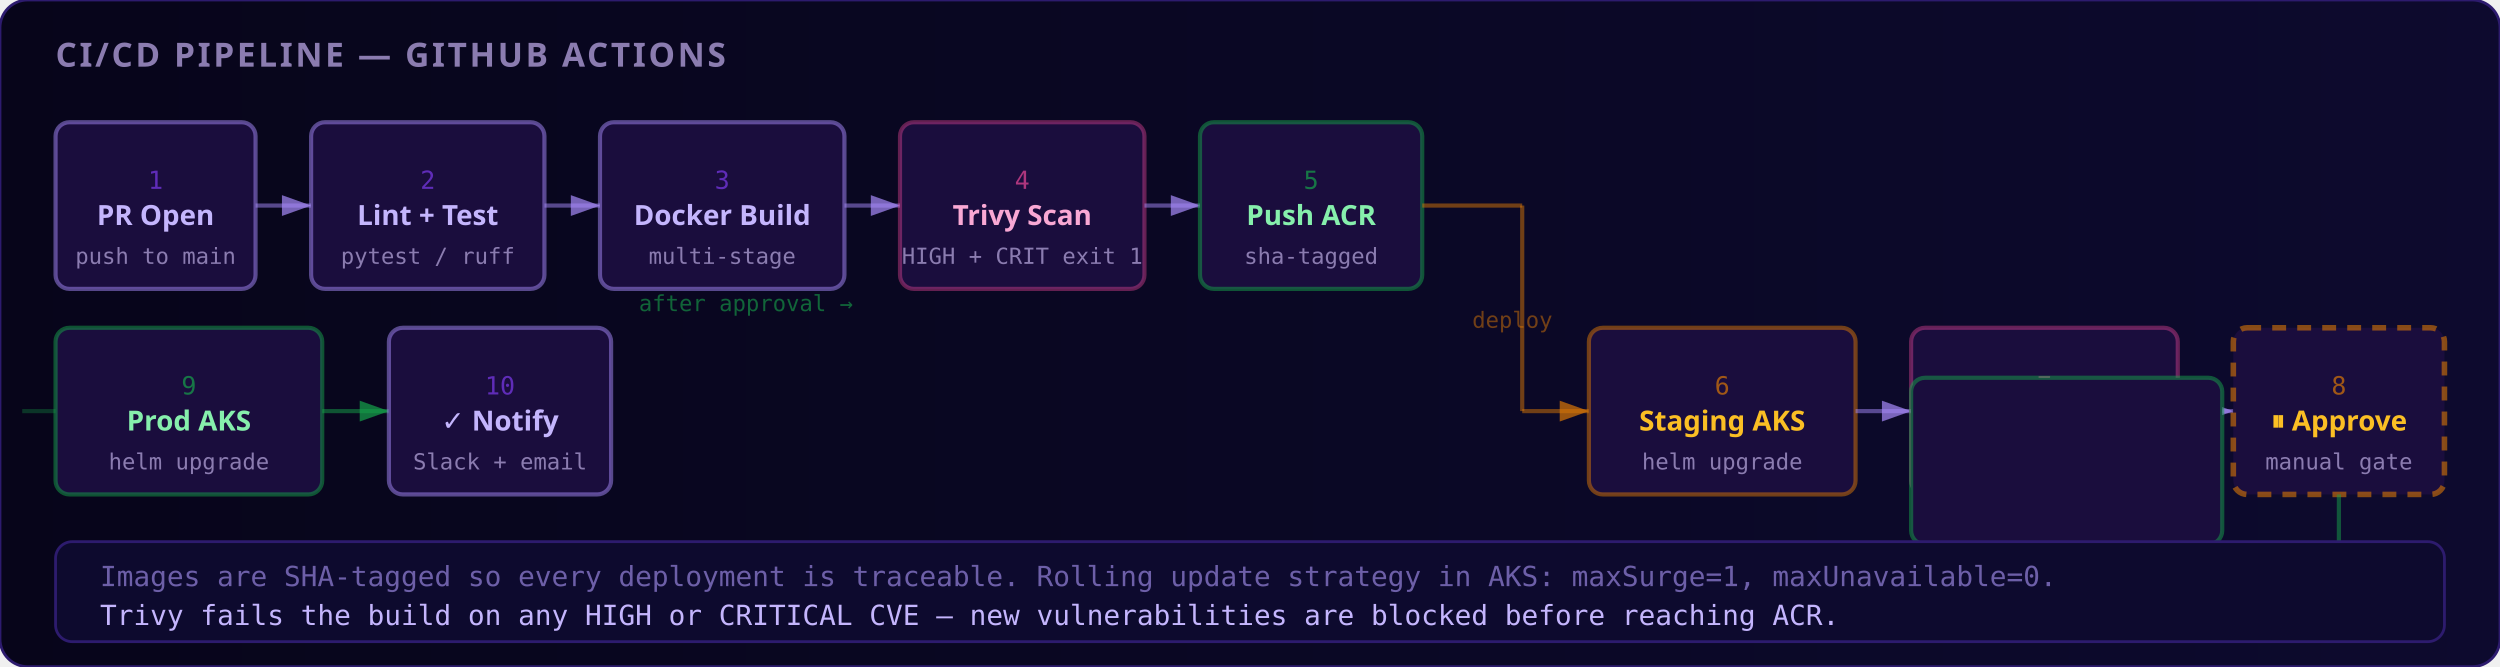
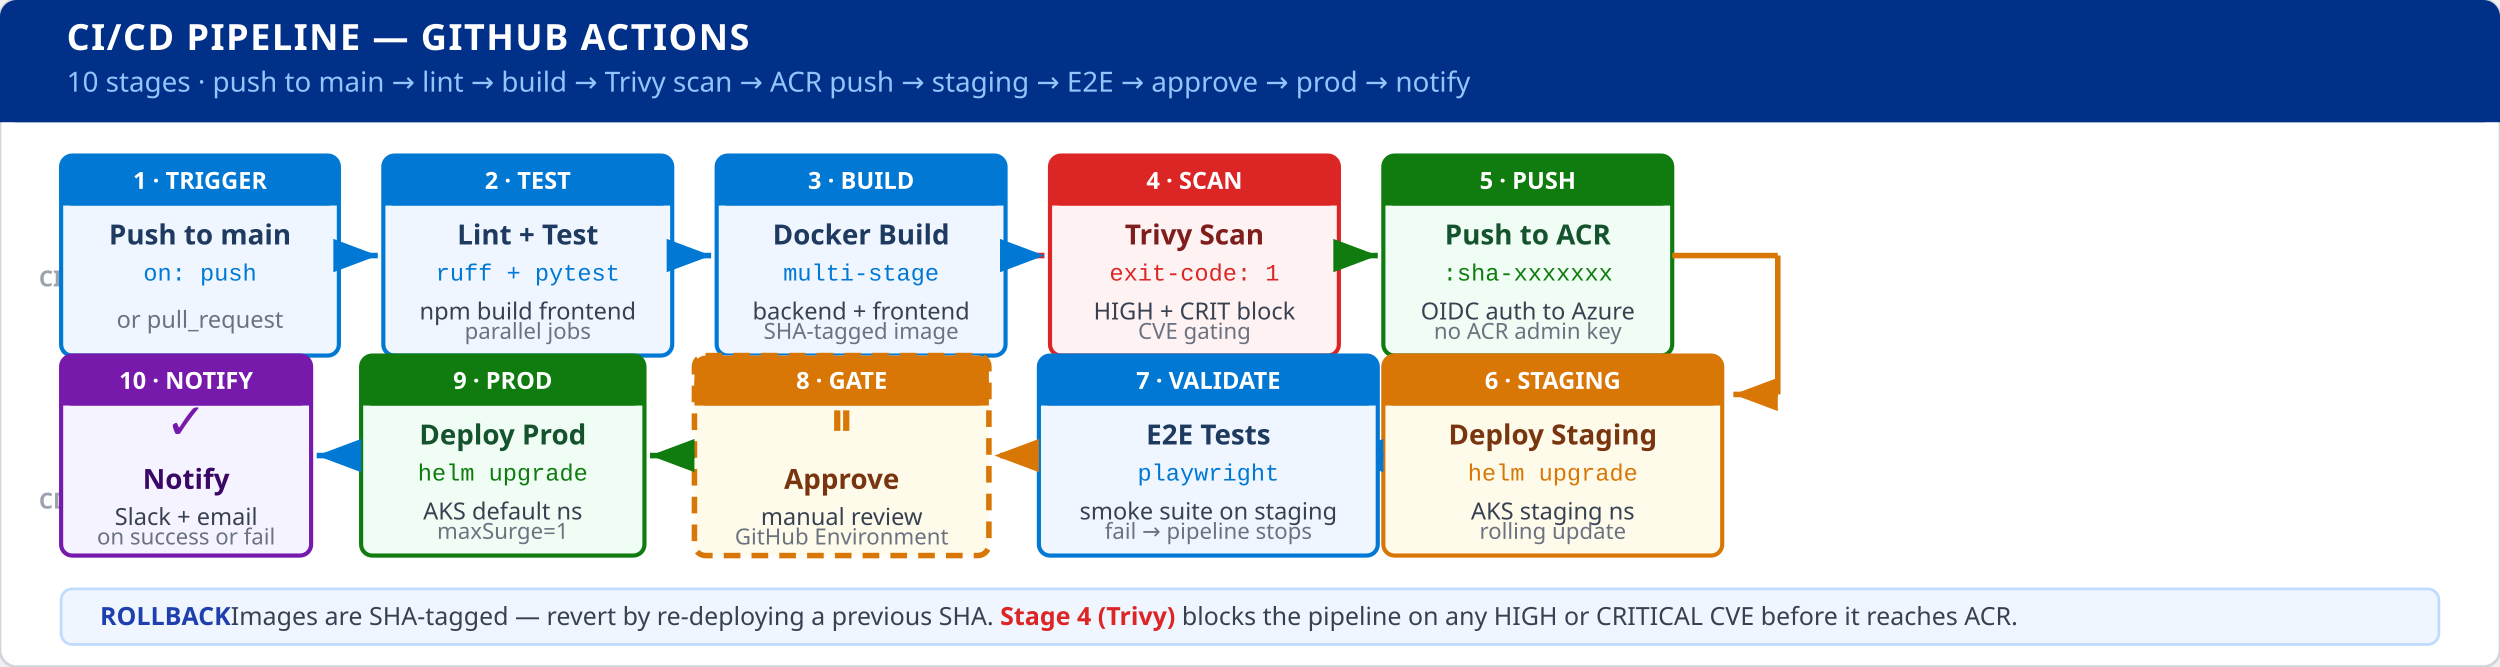
<svg xmlns="http://www.w3.org/2000/svg" width="900" height="240" viewBox="0 0 900 240">
  <defs>
-     <linearGradient id="bg" x1="0%" y1="0%" x2="100%" y2="0%">
-       <stop offset="0%" style="stop-color:#07051a" />
-       <stop offset="100%" style="stop-color:#0d0a2e" />
-     </linearGradient>
-     <marker id="arr" markerWidth="8" markerHeight="8" refX="7" refY="2.5" orient="auto">
-       <path d="M0,0 L0,5 L7,2.5 Z" fill="#a78bfa" fill-opacity="0.7" />
+     <marker id="arr-blue" markerWidth="9" markerHeight="9" refX="8" refY="3" orient="auto">
+       <path d="M0,0 L0,6 L8,3 Z" fill="#0078D4" />
    </marker>
-     <marker id="arr-green" markerWidth="8" markerHeight="8" refX="7" refY="2.5" orient="auto">
-       <path d="M0,0 L0,5 L7,2.5 Z" fill="#16a34a" fill-opacity="0.7" />
+     <marker id="arr-green" markerWidth="9" markerHeight="9" refX="8" refY="3" orient="auto">
+       <path d="M0,0 L0,6 L8,3 Z" fill="#107C10" />
    </marker>
-     <marker id="arr-yellow" markerWidth="8" markerHeight="8" refX="7" refY="2.5" orient="auto">
-       <path d="M0,0 L0,5 L7,2.5 Z" fill="#d97706" fill-opacity="0.7" />
+     <marker id="arr-amber" markerWidth="9" markerHeight="9" refX="8" refY="3" orient="auto">
+       <path d="M0,0 L0,6 L8,3 Z" fill="#D97706" />
    </marker>
  </defs>
-   <rect width="900" height="240" rx="10" fill="url(#bg)" stroke="#2d1b6e" stroke-width="1" />
-   <text x="20" y="24" font-family="system-ui, sans-serif" font-size="12" font-weight="700" fill="#8b7cb0" letter-spacing="0.08em">CI/CD PIPELINE — GITHUB ACTIONS</text>
-   <rect x="20" y="44" width="72" height="60" rx="5" fill="#1a0d3d" stroke="#a78bfa" stroke-opacity="0.5" stroke-width="1.5" />
-   <text x="56" y="68" text-anchor="middle" font-family="monospace" font-size="9" fill="#7c3aed" fill-opacity="0.7">1</text>
-   <text x="56" y="81" text-anchor="middle" font-family="system-ui, sans-serif" font-size="10" font-weight="700" fill="#c4b5fd">PR Open</text>
-   <text x="56" y="95" text-anchor="middle" font-family="monospace" font-size="8" fill="#8b7cb0">push to main</text>
-   <line x1="92" y1="74" x2="112" y2="74" stroke="#a78bfa" stroke-opacity="0.5" stroke-width="1.5" marker-end="url(#arr)" />
-   <rect x="112" y="44" width="84" height="60" rx="5" fill="#1a0d3d" stroke="#a78bfa" stroke-opacity="0.5" stroke-width="1.5" />
-   <text x="154" y="68" text-anchor="middle" font-family="monospace" font-size="9" fill="#7c3aed" fill-opacity="0.7">2</text>
-   <text x="154" y="81" text-anchor="middle" font-family="system-ui, sans-serif" font-size="10" font-weight="700" fill="#c4b5fd">Lint + Test</text>
-   <text x="154" y="95" text-anchor="middle" font-family="monospace" font-size="8" fill="#8b7cb0">pytest / ruff</text>
-   <line x1="196" y1="74" x2="216" y2="74" stroke="#a78bfa" stroke-opacity="0.5" stroke-width="1.5" marker-end="url(#arr)" />
-   <rect x="216" y="44" width="88" height="60" rx="5" fill="#1a0d3d" stroke="#a78bfa" stroke-opacity="0.5" stroke-width="1.5" />
-   <text x="260" y="68" text-anchor="middle" font-family="monospace" font-size="9" fill="#7c3aed" fill-opacity="0.7">3</text>
-   <text x="260" y="81" text-anchor="middle" font-family="system-ui, sans-serif" font-size="10" font-weight="700" fill="#c4b5fd">Docker Build</text>
-   <text x="260" y="95" text-anchor="middle" font-family="monospace" font-size="8" fill="#8b7cb0">multi-stage</text>
-   <line x1="304" y1="74" x2="324" y2="74" stroke="#a78bfa" stroke-opacity="0.5" stroke-width="1.5" marker-end="url(#arr)" />
-   <rect x="324" y="44" width="88" height="60" rx="5" fill="#1a0d3d" stroke="#ec4899" stroke-opacity="0.4" stroke-width="1.5" />
-   <text x="368" y="68" text-anchor="middle" font-family="monospace" font-size="9" fill="#ec4899" fill-opacity="0.7">4</text>
-   <text x="368" y="81" text-anchor="middle" font-family="system-ui, sans-serif" font-size="10" font-weight="700" fill="#f9a8d4">Trivy Scan</text>
-   <text x="368" y="95" text-anchor="middle" font-family="monospace" font-size="8" fill="#8b7cb0">HIGH + CRIT exit 1</text>
-   <line x1="412" y1="74" x2="432" y2="74" stroke="#a78bfa" stroke-opacity="0.5" stroke-width="1.5" marker-end="url(#arr)" />
-   <rect x="432" y="44" width="80" height="60" rx="5" fill="#1a0d3d" stroke="#16a34a" stroke-opacity="0.5" stroke-width="1.5" />
-   <text x="472" y="68" text-anchor="middle" font-family="monospace" font-size="9" fill="#16a34a" fill-opacity="0.7">5</text>
-   <text x="472" y="81" text-anchor="middle" font-family="system-ui, sans-serif" font-size="10" font-weight="700" fill="#86efac">Push ACR</text>
-   <text x="472" y="95" text-anchor="middle" font-family="monospace" font-size="8" fill="#8b7cb0">sha-tagged</text>
-   <line x1="512" y1="74" x2="548" y2="74" stroke="#d97706" stroke-opacity="0.5" stroke-width="1.5" />
-   <line x1="548" y1="74" x2="548" y2="148" stroke="#d97706" stroke-opacity="0.5" stroke-width="1.5" />
-   <line x1="548" y1="148" x2="572" y2="148" stroke="#d97706" stroke-opacity="0.5" stroke-width="1.5" marker-end="url(#arr-yellow)" />
-   <text x="530" y="118" font-family="monospace" font-size="8" fill="#d97706" fill-opacity="0.5">deploy</text>
-   <rect x="572" y="118" width="96" height="60" rx="5" fill="#1a0d3d" stroke="#d97706" stroke-opacity="0.5" stroke-width="1.5" />
-   <text x="620" y="142" text-anchor="middle" font-family="monospace" font-size="9" fill="#d97706" fill-opacity="0.7">6</text>
-   <text x="620" y="155" text-anchor="middle" font-family="system-ui, sans-serif" font-size="10" font-weight="700" fill="#fbbf24">Staging AKS</text>
-   <text x="620" y="169" text-anchor="middle" font-family="monospace" font-size="8" fill="#8b7cb0">helm upgrade</text>
-   <line x1="668" y1="148" x2="688" y2="148" stroke="#a78bfa" stroke-opacity="0.5" stroke-width="1.5" marker-end="url(#arr)" />
-   <rect x="688" y="118" width="96" height="60" rx="5" fill="#1a0d3d" stroke="#ec4899" stroke-opacity="0.4" stroke-width="1.5" />
-   <text x="736" y="142" text-anchor="middle" font-family="monospace" font-size="9" fill="#ec4899" fill-opacity="0.7">7</text>
-   <text x="736" y="155" text-anchor="middle" font-family="system-ui, sans-serif" font-size="10" font-weight="700" fill="#f9a8d4">E2E Tests</text>
-   <text x="736" y="169" text-anchor="middle" font-family="monospace" font-size="8" fill="#8b7cb0">playwright smoke</text>
-   <line x1="784" y1="148" x2="804" y2="148" stroke="#a78bfa" stroke-opacity="0.5" stroke-width="1.5" marker-end="url(#arr)" />
-   <rect x="804" y="118" width="76" height="60" rx="5" fill="#1a0d3d" stroke="#d97706" stroke-opacity="0.6" stroke-width="2" stroke-dasharray="5,4" />
-   <text x="842" y="142" text-anchor="middle" font-family="monospace" font-size="9" fill="#d97706" fill-opacity="0.7">8</text>
-   <text x="842" y="155" text-anchor="middle" font-family="system-ui, sans-serif" font-size="10" font-weight="700" fill="#fbbf24">⏸ Approve</text>
-   <text x="842" y="169" text-anchor="middle" font-family="monospace" font-size="8" fill="#8b7cb0">manual gate</text>
-   <line x1="842" y1="178" x2="842" y2="208" stroke="#16a34a" stroke-opacity="0.5" stroke-width="1.5" />
-   <line x1="842" y1="208" x2="744" y2="208" stroke="#16a34a" stroke-opacity="0.4" stroke-width="1.5" />
-   <line x1="744" y1="208" x2="744" y2="198" stroke="#16a34a" stroke-opacity="0.4" stroke-width="1.5" marker-end="url(#arr-green)" />
-   <rect x="688" y="136" width="112" height="60" rx="5" fill="#1a0d3d" stroke="#16a34a" stroke-opacity="0.5" stroke-width="1.5" />
-   <rect x="20" y="118" width="96" height="60" rx="5" fill="#1a0d3d" stroke="#16a34a" stroke-opacity="0.5" stroke-width="1.5" />
-   <text x="68" y="142" text-anchor="middle" font-family="monospace" font-size="9" fill="#16a34a" fill-opacity="0.7">9</text>
-   <text x="68" y="155" text-anchor="middle" font-family="system-ui, sans-serif" font-size="10" font-weight="700" fill="#86efac">Prod AKS</text>
-   <text x="68" y="169" text-anchor="middle" font-family="monospace" font-size="8" fill="#8b7cb0">helm upgrade</text>
-   <line x1="116" y1="148" x2="140" y2="148" stroke="#16a34a" stroke-opacity="0.5" stroke-width="1.5" marker-end="url(#arr-green)" />
-   <rect x="140" y="118" width="80" height="60" rx="5" fill="#1a0d3d" stroke="#a78bfa" stroke-opacity="0.5" stroke-width="1.5" />
-   <text x="180" y="142" text-anchor="middle" font-family="monospace" font-size="9" fill="#7c3aed" fill-opacity="0.7">10</text>
-   <text x="180" y="155" text-anchor="middle" font-family="system-ui, sans-serif" font-size="10" font-weight="700" fill="#c4b5fd">✓ Notify</text>
-   <text x="180" y="169" text-anchor="middle" font-family="monospace" font-size="8" fill="#8b7cb0">Slack + email</text>
-   <line x1="20" y1="148" x2="8" y2="148" stroke="#16a34a" stroke-opacity="0.3" stroke-width="1.5" />
-   <text x="230" y="112" font-family="monospace" font-size="8" fill="#16a34a" fill-opacity="0.6">after approval →</text>
-   <rect x="20" y="195" width="860" height="36" rx="6" fill="#0d0a2e" stroke="#2d1b6e" stroke-width="1" />
-   <text x="36" y="211" font-family="monospace" font-size="10" fill="#6d5fa8">Images are SHA-tagged so every deployment is traceable. Rolling update strategy in AKS: maxSurge=1, maxUnavailable=0.</text>
-   <text x="36" y="225" font-family="monospace" font-size="10" fill="#c4b5fd">Trivy fails the build on any HIGH or CRITICAL CVE — new vulnerabilities are blocked before reaching ACR.</text>
+   <rect width="900" height="240" rx="6" fill="#FFFFFF" stroke="#D1D5DB" stroke-width="1" />
+   <rect width="900" height="44" rx="6" fill="#003087" />
+   <rect x="0" y="30" width="900" height="14" fill="#003087" />
+   <text x="24" y="18" font-family="'Segoe UI', system-ui, sans-serif" font-size="13" font-weight="700" fill="#FFFFFF" letter-spacing="0.04em">CI/CD PIPELINE — GITHUB ACTIONS</text>
+   <text x="24" y="33" font-family="'Segoe UI', system-ui, sans-serif" font-size="10" fill="#93C5FD">10 stages  ·  push to main → lint → build → Trivy scan → ACR push → staging → E2E → approve → prod → notify</text>
+   <text x="14" y="100" font-family="'Segoe UI', system-ui, sans-serif" font-size="8" font-weight="700" fill="#9CA3AF" writing-mode="tb" transform="rotate(-90,14,100)">CI</text>
+   <text x="14" y="180" font-family="'Segoe UI', system-ui, sans-serif" font-size="8" font-weight="700" fill="#9CA3AF" writing-mode="tb" transform="rotate(-90,14,180)">CD</text>
+   <rect x="22" y="56" width="100" height="72" rx="4" fill="#EFF6FF" stroke="#0078D4" stroke-width="1.5" />
+   <rect x="22" y="56" width="100" height="18" rx="4" fill="#0078D4" />
+   <rect x="22" y="65" width="100" height="9" fill="#0078D4" />
+   <text x="72" y="68" text-anchor="middle" font-family="'Segoe UI', system-ui, sans-serif" font-size="8.5" font-weight="700" fill="#FFFFFF">1 · TRIGGER</text>
+   <text x="72" y="88" text-anchor="middle" font-family="'Segoe UI', system-ui, sans-serif" font-size="10" font-weight="700" fill="#1E3A5F">Push to main</text>
+   <text x="72" y="101" text-anchor="middle" font-family="'Courier New', monospace" font-size="8.5" fill="#0078D4">on: push</text>
+   <text x="72" y="118" text-anchor="middle" font-family="'Segoe UI', system-ui, sans-serif" font-size="8.5" fill="#6B7280">or pull_request</text>
+   <line x1="122" y1="92" x2="136" y2="92" stroke="#0078D4" stroke-width="2" marker-end="url(#arr-blue)" />
+   <rect x="138" y="56" width="104" height="72" rx="4" fill="#EFF6FF" stroke="#0078D4" stroke-width="1.5" />
+   <rect x="138" y="56" width="104" height="18" rx="4" fill="#0078D4" />
+   <rect x="138" y="65" width="104" height="9" fill="#0078D4" />
+   <text x="190" y="68" text-anchor="middle" font-family="'Segoe UI', system-ui, sans-serif" font-size="8.5" font-weight="700" fill="#FFFFFF">2 · TEST</text>
+   <text x="190" y="88" text-anchor="middle" font-family="'Segoe UI', system-ui, sans-serif" font-size="10" font-weight="700" fill="#1E3A5F">Lint + Test</text>
+   <text x="190" y="101" text-anchor="middle" font-family="'Courier New', monospace" font-size="8.5" fill="#0078D4">ruff + pytest</text>
+   <text x="190" y="115" text-anchor="middle" font-family="'Segoe UI', system-ui, sans-serif" font-size="8.5" fill="#374151">npm build frontend</text>
+   <text x="190" y="122" text-anchor="middle" font-family="'Segoe UI', system-ui, sans-serif" font-size="8" fill="#6B7280">parallel jobs</text>
+   <line x1="242" y1="92" x2="256" y2="92" stroke="#0078D4" stroke-width="2" marker-end="url(#arr-blue)" />
+   <rect x="258" y="56" width="104" height="72" rx="4" fill="#EFF6FF" stroke="#0078D4" stroke-width="1.5" />
+   <rect x="258" y="56" width="104" height="18" rx="4" fill="#0078D4" />
+   <rect x="258" y="65" width="104" height="9" fill="#0078D4" />
+   <text x="310" y="68" text-anchor="middle" font-family="'Segoe UI', system-ui, sans-serif" font-size="8.5" font-weight="700" fill="#FFFFFF">3 · BUILD</text>
+   <text x="310" y="88" text-anchor="middle" font-family="'Segoe UI', system-ui, sans-serif" font-size="10" font-weight="700" fill="#1E3A5F">Docker Build</text>
+   <text x="310" y="101" text-anchor="middle" font-family="'Courier New', monospace" font-size="8.5" fill="#0078D4">multi-stage</text>
+   <text x="310" y="115" text-anchor="middle" font-family="'Segoe UI', system-ui, sans-serif" font-size="8.5" fill="#374151">backend + frontend</text>
+   <text x="310" y="122" text-anchor="middle" font-family="'Segoe UI', system-ui, sans-serif" font-size="8" fill="#6B7280">SHA-tagged image</text>
+   <line x1="362" y1="92" x2="376" y2="92" stroke="#DC2626" stroke-width="2" marker-end="url(#arr-blue)" />
+   <rect x="378" y="56" width="104" height="72" rx="4" fill="#FEF2F2" stroke="#DC2626" stroke-width="1.5" />
+   <rect x="378" y="56" width="104" height="18" rx="4" fill="#DC2626" />
+   <rect x="378" y="65" width="104" height="9" fill="#DC2626" />
+   <text x="430" y="68" text-anchor="middle" font-family="'Segoe UI', system-ui, sans-serif" font-size="8.5" font-weight="700" fill="#FFFFFF">4 · SCAN</text>
+   <text x="430" y="88" text-anchor="middle" font-family="'Segoe UI', system-ui, sans-serif" font-size="10" font-weight="700" fill="#7F1D1D">Trivy Scan</text>
+   <text x="430" y="101" text-anchor="middle" font-family="'Courier New', monospace" font-size="8.5" fill="#DC2626">exit-code: 1</text>
+   <text x="430" y="115" text-anchor="middle" font-family="'Segoe UI', system-ui, sans-serif" font-size="8.5" fill="#374151">HIGH + CRIT block</text>
+   <text x="430" y="122" text-anchor="middle" font-family="'Segoe UI', system-ui, sans-serif" font-size="8" fill="#6B7280">CVE gating</text>
+   <line x1="482" y1="92" x2="496" y2="92" stroke="#107C10" stroke-width="2" marker-end="url(#arr-green)" />
+   <rect x="498" y="56" width="104" height="72" rx="4" fill="#F0FDF4" stroke="#107C10" stroke-width="1.5" />
+   <rect x="498" y="56" width="104" height="18" rx="4" fill="#107C10" />
+   <rect x="498" y="65" width="104" height="9" fill="#107C10" />
+   <text x="550" y="68" text-anchor="middle" font-family="'Segoe UI', system-ui, sans-serif" font-size="8.5" font-weight="700" fill="#FFFFFF">5 · PUSH</text>
+   <text x="550" y="88" text-anchor="middle" font-family="'Segoe UI', system-ui, sans-serif" font-size="10" font-weight="700" fill="#14532D">Push to ACR</text>
+   <text x="550" y="101" text-anchor="middle" font-family="'Courier New', monospace" font-size="8.5" fill="#107C10">:sha-xxxxxxx</text>
+   <text x="550" y="115" text-anchor="middle" font-family="'Segoe UI', system-ui, sans-serif" font-size="8.5" fill="#374151">OIDC auth to Azure</text>
+   <text x="550" y="122" text-anchor="middle" font-family="'Segoe UI', system-ui, sans-serif" font-size="8" fill="#6B7280">no ACR admin key</text>
+   <line x1="602" y1="92" x2="640" y2="92" stroke="#D97706" stroke-width="2" />
+   <line x1="640" y1="92" x2="640" y2="142" stroke="#D97706" stroke-width="2" />
+   <line x1="640" y1="142" x2="624" y2="142" stroke="#D97706" stroke-width="2" marker-end="url(#arr-amber)" />
+   <rect x="498" y="128" width="122" height="72" rx="4" fill="#FFFBEB" stroke="#D97706" stroke-width="1.5" />
+   <rect x="498" y="128" width="122" height="18" rx="4" fill="#D97706" />
+   <rect x="498" y="137" width="122" height="9" fill="#D97706" />
+   <text x="559" y="140" text-anchor="middle" font-family="'Segoe UI', system-ui, sans-serif" font-size="8.5" font-weight="700" fill="#FFFFFF">6 · STAGING</text>
+   <text x="559" y="160" text-anchor="middle" font-family="'Segoe UI', system-ui, sans-serif" font-size="10" font-weight="700" fill="#78350F">Deploy Staging</text>
+   <text x="559" y="173" text-anchor="middle" font-family="'Courier New', monospace" font-size="8.5" fill="#D97706">helm upgrade</text>
+   <text x="559" y="187" text-anchor="middle" font-family="'Segoe UI', system-ui, sans-serif" font-size="8.5" fill="#374151">AKS staging ns</text>
+   <text x="559" y="194" text-anchor="middle" font-family="'Segoe UI', system-ui, sans-serif" font-size="8" fill="#6B7280">rolling update</text>
+   <line x1="498" y1="164" x2="482" y2="164" stroke="#0078D4" stroke-width="2" marker-end="url(#arr-blue)" />
+   <rect x="374" y="128" width="122" height="72" rx="4" fill="#EFF6FF" stroke="#0078D4" stroke-width="1.5" />
+   <rect x="374" y="128" width="122" height="18" rx="4" fill="#0078D4" />
+   <rect x="374" y="137" width="122" height="9" fill="#0078D4" />
+   <text x="435" y="140" text-anchor="middle" font-family="'Segoe UI', system-ui, sans-serif" font-size="8.5" font-weight="700" fill="#FFFFFF">7 · VALIDATE</text>
+   <text x="435" y="160" text-anchor="middle" font-family="'Segoe UI', system-ui, sans-serif" font-size="10" font-weight="700" fill="#1E3A5F">E2E Tests</text>
+   <text x="435" y="173" text-anchor="middle" font-family="'Courier New', monospace" font-size="8.5" fill="#0078D4">playwright</text>
+   <text x="435" y="187" text-anchor="middle" font-family="'Segoe UI', system-ui, sans-serif" font-size="8.5" fill="#374151">smoke suite on staging</text>
+   <text x="435" y="194" text-anchor="middle" font-family="'Segoe UI', system-ui, sans-serif" font-size="8" fill="#6B7280">fail → pipeline stops</text>
+   <line x1="374" y1="164" x2="358" y2="164" stroke="#D97706" stroke-width="2" stroke-dasharray="5,4" marker-end="url(#arr-amber)" />
+   <rect x="250" y="128" width="106" height="72" rx="4" fill="#FFFBEB" stroke="#D97706" stroke-width="2" stroke-dasharray="6,4" />
+   <rect x="250" y="128" width="106" height="18" rx="4" fill="#D97706" />
+   <rect x="250" y="137" width="106" height="9" fill="#D97706" />
+   <text x="303" y="140" text-anchor="middle" font-family="'Segoe UI', system-ui, sans-serif" font-size="8.5" font-weight="700" fill="#FFFFFF">8 · GATE</text>
+   <text x="303" y="157" text-anchor="middle" font-family="'Segoe UI', system-ui, sans-serif" font-size="18" fill="#D97706">⏸</text>
+   <text x="303" y="176" text-anchor="middle" font-family="'Segoe UI', system-ui, sans-serif" font-size="10" font-weight="700" fill="#78350F">Approve</text>
+   <text x="303" y="189" text-anchor="middle" font-family="'Segoe UI', system-ui, sans-serif" font-size="8.5" fill="#374151">manual review</text>
+   <text x="303" y="196" text-anchor="middle" font-family="'Segoe UI', system-ui, sans-serif" font-size="8" fill="#6B7280">GitHub Environment</text>
+   <line x1="250" y1="164" x2="234" y2="164" stroke="#107C10" stroke-width="2" marker-end="url(#arr-green)" />
+   <rect x="130" y="128" width="102" height="72" rx="4" fill="#F0FDF4" stroke="#107C10" stroke-width="1.5" />
+   <rect x="130" y="128" width="102" height="18" rx="4" fill="#107C10" />
+   <rect x="130" y="137" width="102" height="9" fill="#107C10" />
+   <text x="181" y="140" text-anchor="middle" font-family="'Segoe UI', system-ui, sans-serif" font-size="8.5" font-weight="700" fill="#FFFFFF">9 · PROD</text>
+   <text x="181" y="160" text-anchor="middle" font-family="'Segoe UI', system-ui, sans-serif" font-size="10" font-weight="700" fill="#14532D">Deploy Prod</text>
+   <text x="181" y="173" text-anchor="middle" font-family="'Courier New', monospace" font-size="8.5" fill="#107C10">helm upgrade</text>
+   <text x="181" y="187" text-anchor="middle" font-family="'Segoe UI', system-ui, sans-serif" font-size="8.5" fill="#374151">AKS default ns</text>
+   <text x="181" y="194" text-anchor="middle" font-family="'Segoe UI', system-ui, sans-serif" font-size="8" fill="#6B7280">maxSurge=1</text>
+   <line x1="130" y1="164" x2="114" y2="164" stroke="#0078D4" stroke-width="2" marker-end="url(#arr-blue)" />
+   <rect x="22" y="128" width="90" height="72" rx="4" fill="#F5F3FF" stroke="#7719AA" stroke-width="1.5" />
+   <rect x="22" y="128" width="90" height="18" rx="4" fill="#7719AA" />
+   <rect x="22" y="137" width="90" height="9" fill="#7719AA" />
+   <text x="67" y="140" text-anchor="middle" font-family="'Segoe UI', system-ui, sans-serif" font-size="8.5" font-weight="700" fill="#FFFFFF">10 · NOTIFY</text>
+   <text x="67" y="158" text-anchor="middle" font-family="'Segoe UI', system-ui, sans-serif" font-size="18" fill="#7719AA">✓</text>
+   <text x="67" y="176" text-anchor="middle" font-family="'Segoe UI', system-ui, sans-serif" font-size="10" font-weight="700" fill="#3B0764">Notify</text>
+   <text x="67" y="189" text-anchor="middle" font-family="'Segoe UI', system-ui, sans-serif" font-size="8.5" fill="#374151">Slack + email</text>
+   <text x="67" y="196" text-anchor="middle" font-family="'Segoe UI', system-ui, sans-serif" font-size="8" fill="#6B7280">on success or fail</text>
+   <rect x="22" y="212" width="856" height="20" rx="4" fill="#EFF6FF" stroke="#BFDBFE" stroke-width="1" />
+   <text x="36" y="225" font-family="'Segoe UI', system-ui, sans-serif" font-size="9" fill="#374151">
+     <tspan font-weight="700" fill="#1E40AF">ROLLBACK  </tspan>Images are SHA-tagged — revert by re-deploying a previous SHA.  <tspan font-weight="700" fill="#DC2626">Stage 4 (Trivy)</tspan> blocks the pipeline on any HIGH or CRITICAL CVE before it reaches ACR.</text>
</svg>
